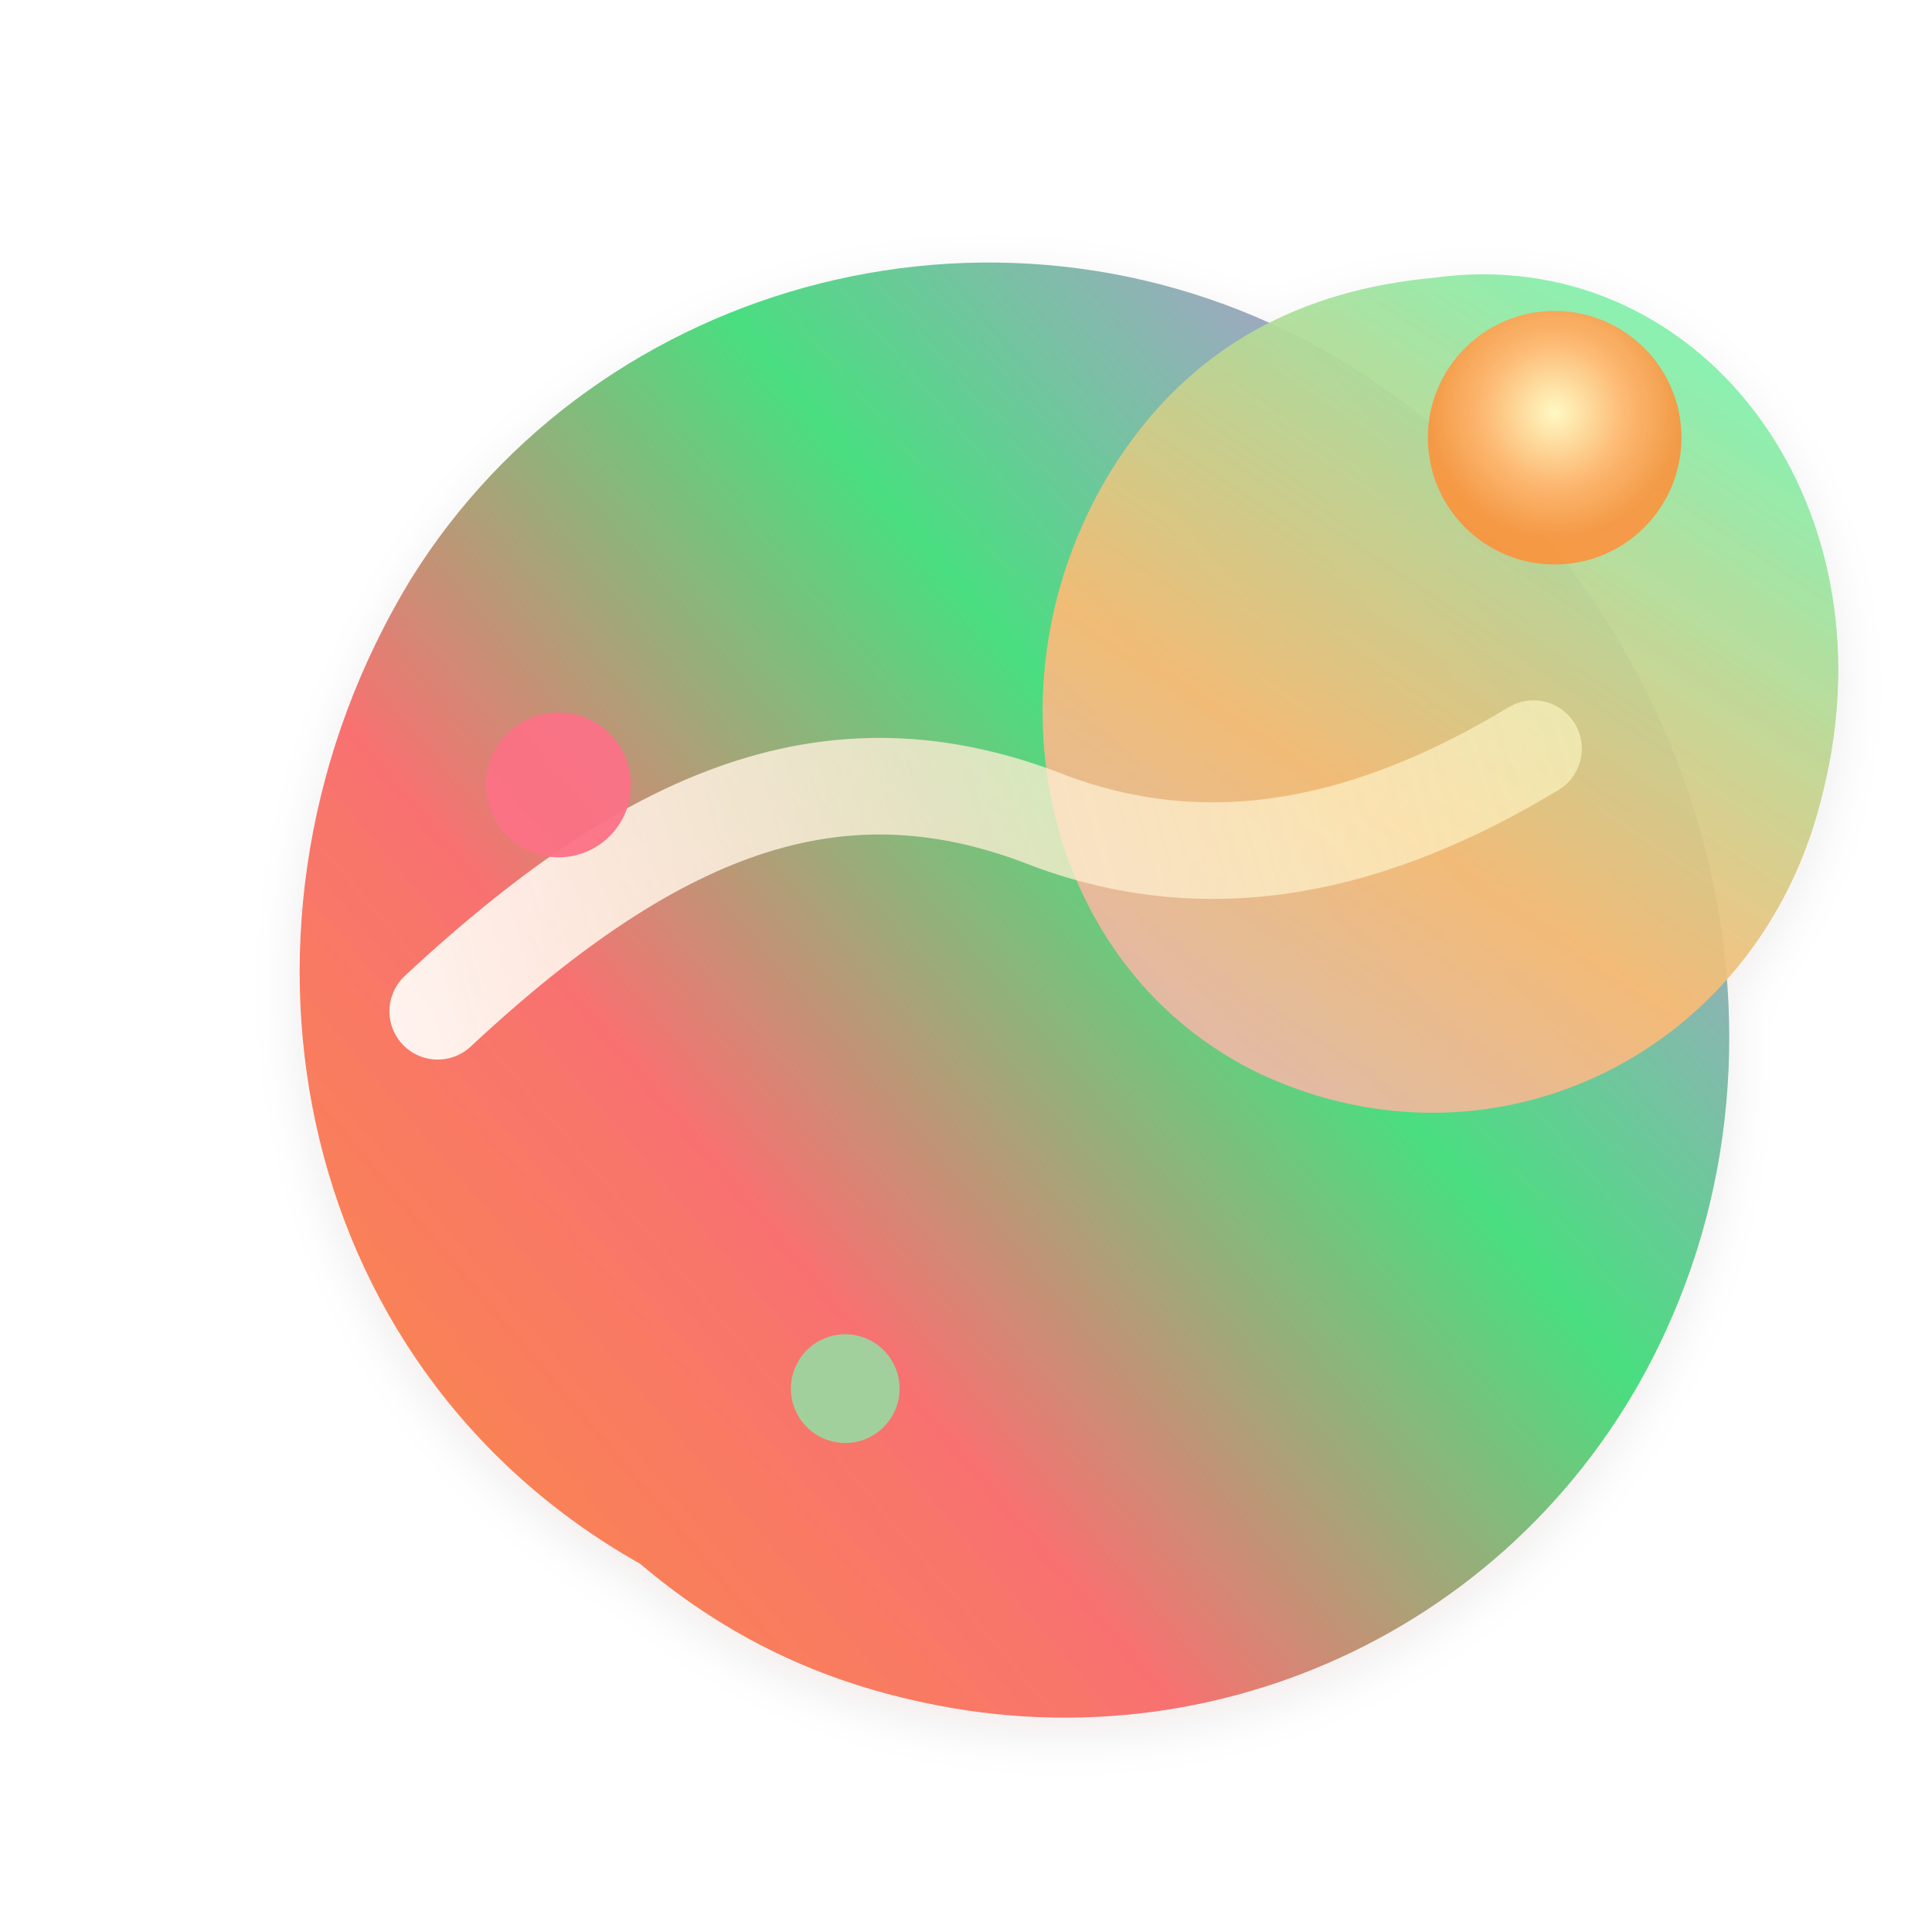
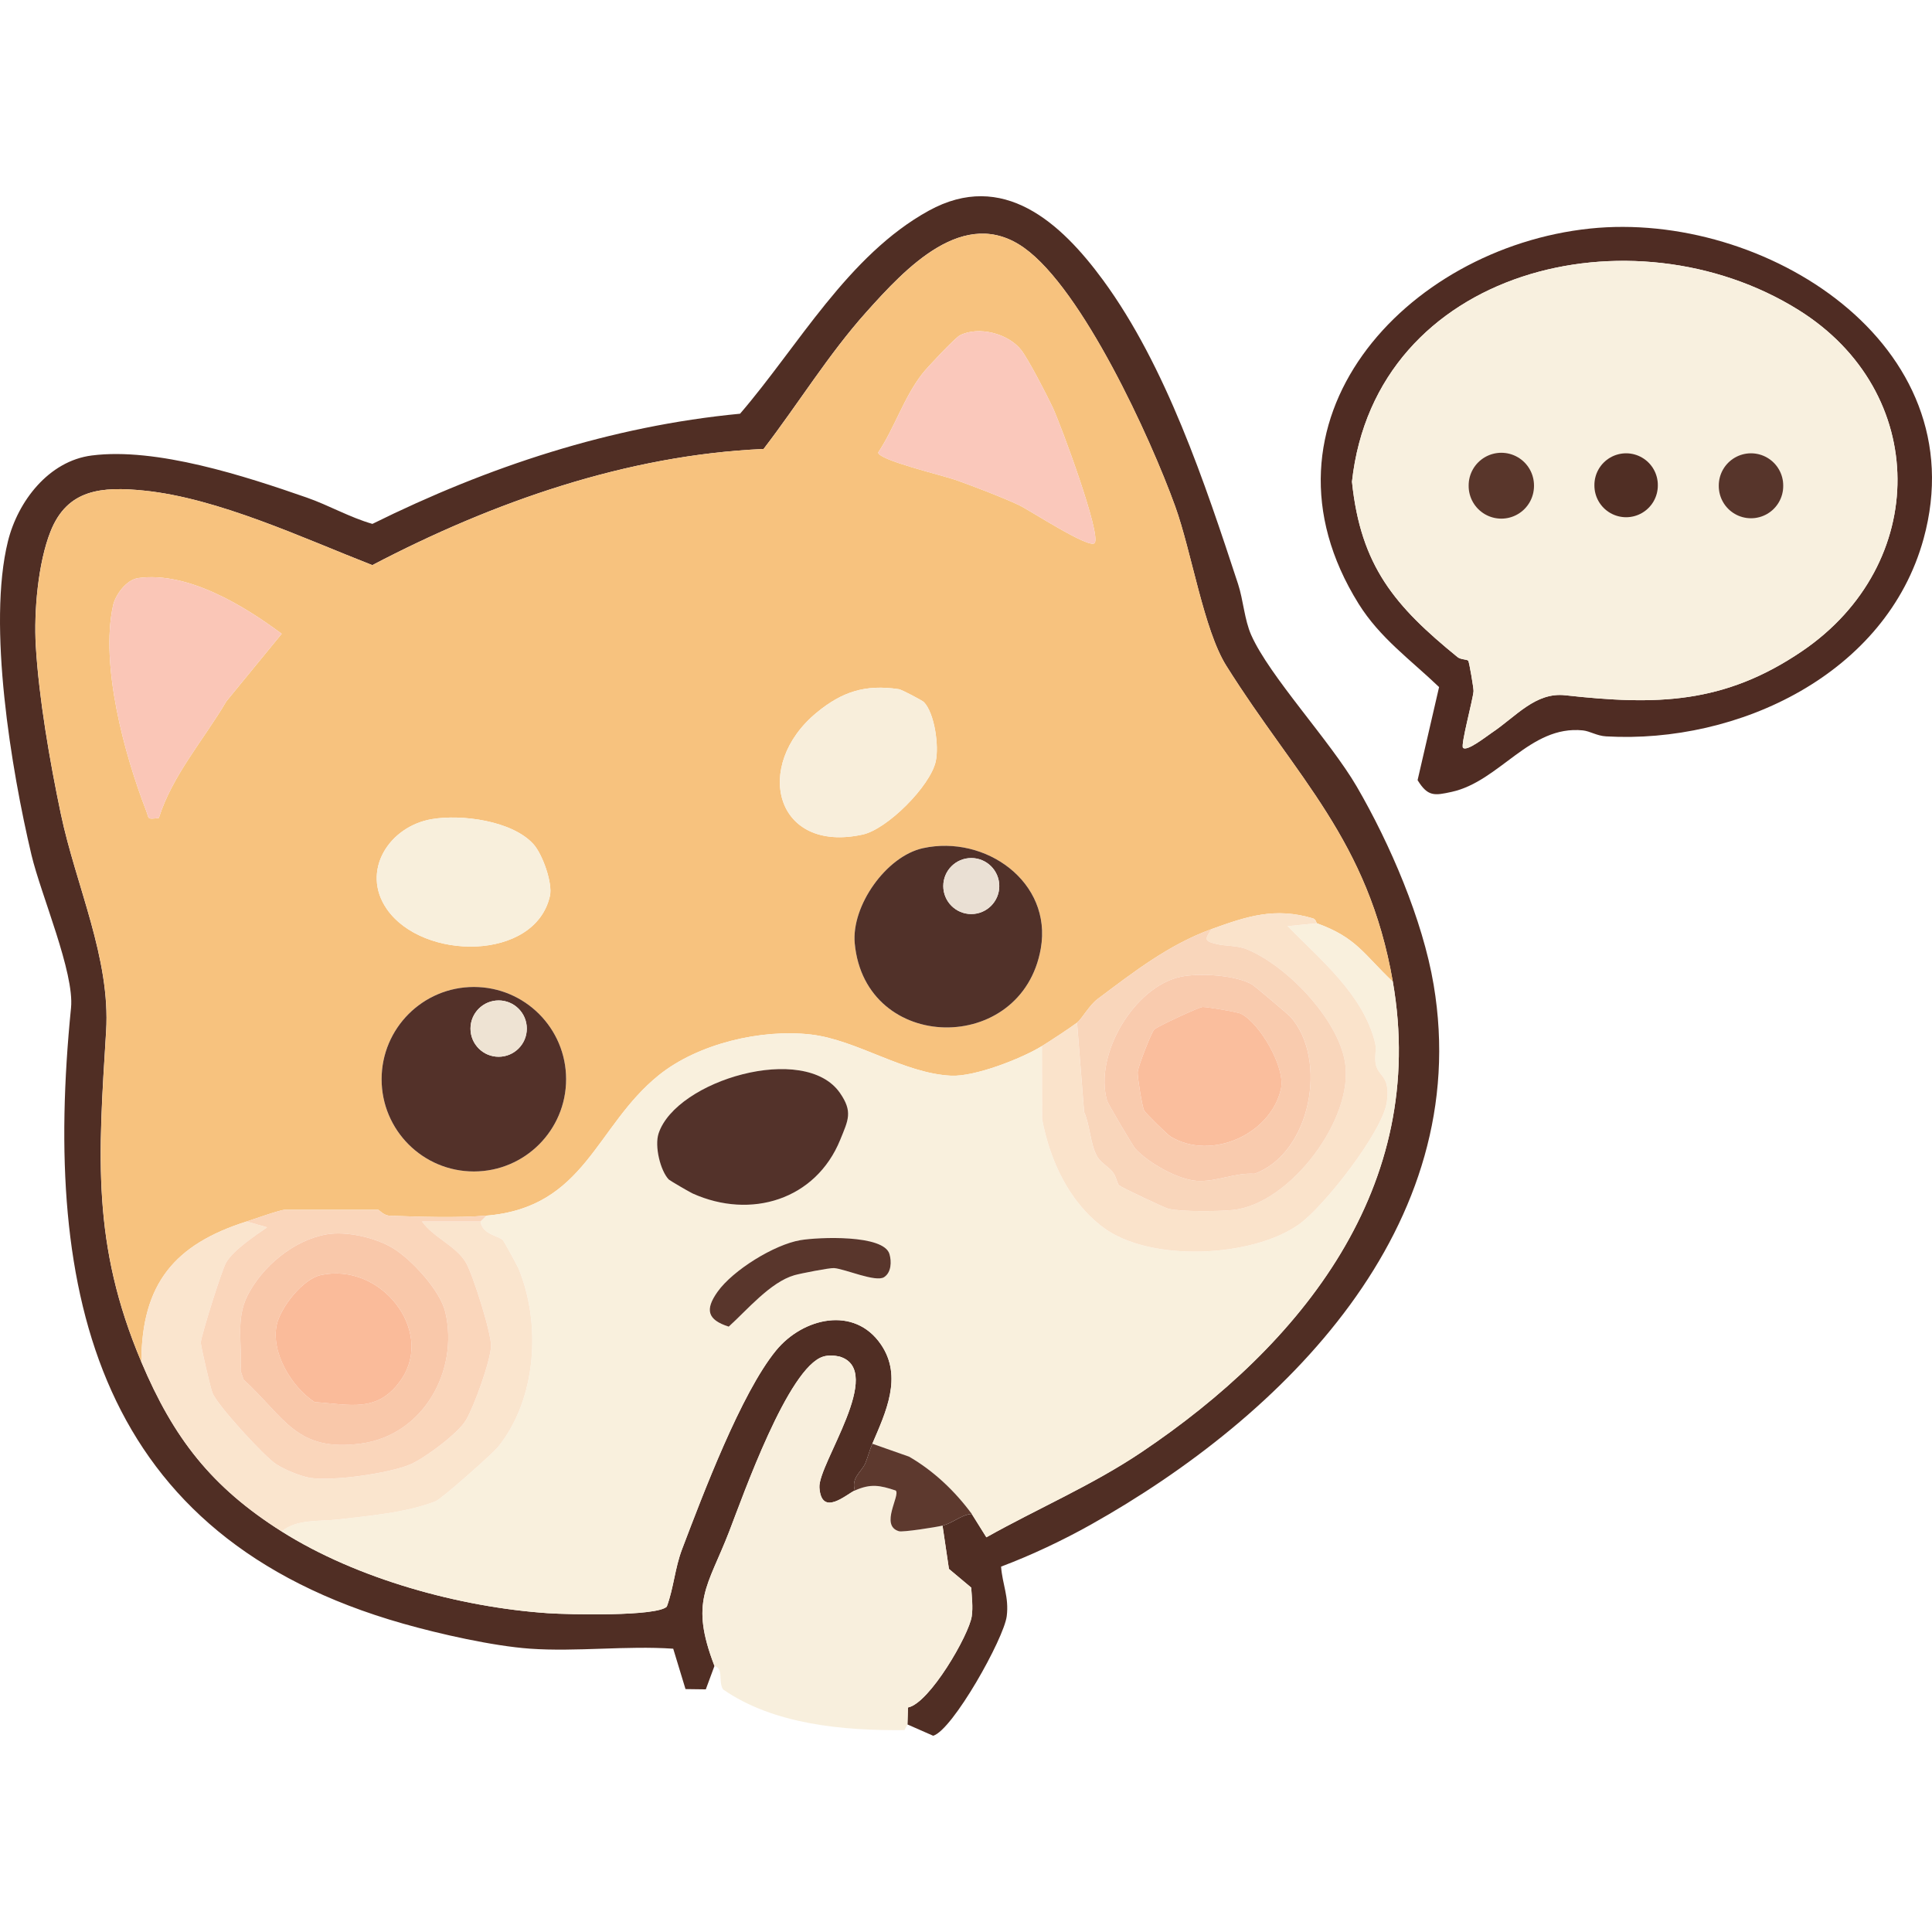
- <svg xmlns="http://www.w3.org/2000/svg" viewBox="0 0 64 64" role="img" aria-label="Todo Think">
-   <defs>
-     <linearGradient id="f-a" x1="4" y1="52" x2="56" y2="8" gradientUnits="userSpaceOnUse">
-       <stop stop-color="#fb923c" />
-       <stop offset="0.35" stop-color="#f87171" />
-       <stop offset="0.62" stop-color="#4ade80" />
-       <stop offset="1" stop-color="#e879f9" />
-     </linearGradient>
-     <linearGradient id="f-b" x1="44" y1="4" x2="20" y2="40" gradientUnits="userSpaceOnUse">
-       <stop stop-color="#86efac" stop-opacity="0.95" />
-       <stop offset="0.42" stop-color="#fdba74" stop-opacity="0.92" />
-       <stop offset="1" stop-color="#d8b4fe" stop-opacity="0.9" />
-     </linearGradient>
-     <linearGradient id="f-stroke" x1="10" y1="36" x2="54" y2="24" gradientUnits="userSpaceOnUse">
-       <stop stop-color="#ffffff" stop-opacity="0.96" />
-       <stop offset="0.5" stop-color="#ffedd5" stop-opacity="0.78" />
-       <stop offset="1" stop-color="#fef9c3" stop-opacity="0.62" />
-     </linearGradient>
-     <radialGradient id="f-spark" cx="50%" cy="40%" r="50%">
-       <stop offset="0" stop-color="#fef9c3" />
-       <stop offset="0.55" stop-color="#fdba74" />
-       <stop offset="1" stop-color="#fb923c" stop-opacity="0.9" />
-     </radialGradient>
-     <filter id="f-soft" x="-12" y="-12" width="88" height="88" color-interpolation-filters="sRGB">
-       <feDropShadow dx="0" dy="1.5" stdDeviation="2.2" flood-color="#c084fc" flood-opacity="0.2" />
-       <feDropShadow dx="0" dy="0.5" stdDeviation="0.8" flood-color="#431407" flood-opacity="0.08" />
-     </filter>
-   </defs>
-   <g filter="url(#f-soft)">
-     <path fill="url(#f-a)" d="M 21.2 51.8 C 9.5 45.2 6.8 30.4 13.6 19.2 C 19.8 9.2 33.4 5.5 44.2 11.8 C 55.6 18.6 60.2 32.5 55.4 43.6 C 51.2 53.4 40.8 58.6 30.6 56.4 C 26.8 55.6 23.8 54 21.2 51.8 Z" />
-     <path fill="url(#f-b)" d="M 47.5 9.2 C 56.2 8 62.8 16.5 60.4 26.2 C 58.4 34.8 49.6 39.2 41.8 35.6 C 34.6 32.2 32.4 22.8 36.8 15.6 C 39.4 11.4 43.2 9.6 47.5 9.2 Z" />
-     <path stroke="url(#f-stroke)" fill="none" stroke-width="3.2" stroke-linecap="round" stroke-linejoin="round" d="M 14.5 33.5 C 22 26.5 28 24.5 34.8 27.2 C 40.2 29.2 45.5 28 50.8 24.8" />
-     <circle cx="51.5" cy="14.5" r="4.2" fill="url(#f-spark)" />
-     <circle cx="18.5" cy="26" r="2.4" fill="#fb7185" opacity="0.95" />
-     <circle cx="28" cy="46" r="1.8" fill="#86efac" opacity="0.75" />
-   </g>
+ <svg xmlns="http://www.w3.org/2000/svg" t="1776145854337" class="icon" viewBox="0 0 1024 1024" version="1.1" p-id="153709" width="200" height="200">
+   <path d="M378.675 882.995l-4.582 12.399-10.761-0.145-6.511-21.402c-24.798-1.698-51.345 1.724-75.921-0.017-19.61-1.391-47.872-7.765-67.302-13.286-161.98-46.029-191.215-173.713-175.957-326.315 1.877-18.816-15.923-59.844-20.983-81.186C5.956 407.859-6.75 331.153 4.207 286.899c5.248-21.205 21.606-42.564 44.407-45.483 34.338-4.395 81.28 10.923 113.971 22.306 11.665 4.062 22.835 10.539 34.799 13.952 61.338-30.362 126.268-51.831 194.859-58.394 30.78-35.729 57.199-84.053 100.053-107.622 39.279-21.606 69.982 6.306 92.373 36.847 33.374 45.517 53.973 107.58 71.509 160.964 2.816 8.576 3.371 18.927 6.989 27.102 9.711 21.922 41.83 56.064 55.979 80.401 17.57 30.225 34.918 70.528 40.713 104.969 21.606 128.324-79.13 228.634-181.743 286.174-14.763 8.277-31.667 16.273-47.531 22.221 0.725 9.489 4.275 16.179 3.004 26.266-1.502 11.913-28.646 60.339-38.98 63.386l-13.653-5.999 0.282-8.986c11.401-2.185 32.384-38.477 33.801-48.35 0.7-4.83 0.026-10.3-0.29-15.198l-11.802-9.89-3.396-22.955c5.623-1.374 9.873-5.777 15.497-6.195l7.74 12.39c27.255-15.283 56.081-27.563 82.074-45.013 85.376-57.31 152.209-140.894 133.359-249.446-13.056-75.213-50.987-108.058-88.26-167.467-12.015-19.149-18.398-60.39-27.093-84.497-13.158-36.497-49.109-114.876-80.009-136.969-31.872-22.784-62.942 10.829-83.669 33.954-20.002 22.315-36.13 48.683-54.494 72.593-72.38 3.174-143.403 28.075-207.377 61.568-36.634-14.293-81.698-35.516-120.951-39.501-22.391-2.27-40.636-0.828-49.57 21.581-6.673 16.742-8.883 42.718-7.842 60.621 1.621 27.691 7.441 61.372 13.252 89.037 8.03 38.263 26.428 76.553 24.021 115.337-4.113 66.321-7.697 112.768 18.662 175.198 17.101 40.508 37.222 66.406 74.394 89.89 39.945 25.242 94.455 40.149 141.099 43.332 10.735 0.734 57.694 1.835 63.036-3.482 3.746-10.197 4.19-20.19 8.149-30.592 10.94-28.749 31.215-82.577 49.783-105.207 14.182-17.289 41.438-23.834 55.569-3.149 11.708 17.143 2.449 36.122-4.557 52.608-1.621 3.814-2.338 7.014-3.686 10.24-2.014 4.813-7.654 7.595-5.606 14.558-4.369 1.937-17.673 14.319-18.765-1.553-0.853-12.407 35.26-62.012 10.692-69.427-2.842-0.631-5.845-0.845-8.653 0-18.586 5.589-42.564 73.839-49.869 92.732-11.418 29.525-20.992 36.924-7.799 71.236z" fill="#502E24" p-id="153710" />
+   <path d="M453.069 790.007c8.422-3.729 13.269-2.79 21.692 0 2.603 2.483-8.576 18.551 1.698 21.572 2.065 0.606 19.627-2.133 23.108-2.978l3.396 22.955 11.802 9.89c0.316 4.898 0.99 10.368 0.29 15.198-1.425 9.873-22.409 46.165-33.801 48.35l-0.282 8.986-1.596 3.012c-32.358 0.333-69.257-2.918-96.102-21.547-2.057-3.046-0.802-7.492-2.031-10.342-0.759-1.758-2.5-1.971-2.56-2.133-13.193-34.321-3.618-41.719 7.799-71.236 7.305-18.893 31.283-87.142 49.869-92.732 2.807-0.845 5.811-0.631 8.653 0 24.567 7.415-11.546 57.02-10.692 69.427 1.092 15.872 14.396 3.49 18.765 1.553z" fill="#F8EFDD" p-id="153711" />
+   <path d="M738.236 520.337c-15.428-14.549-19.123-23.347-40.294-30.993-0.188-0.068-0.41-2.091-2.091-2.594-20.036-5.982-34.782-1.161-53.7 5.692-22.707 8.226-41.293 22.741-60.501 37.137-4.267 3.2-8.311 10.547-10.786 12.459-3.012 2.321-14.43 9.847-18.594 12.399-10.957 6.699-35.533 16.29-48.094 15.71-25.071-1.169-50.167-19.046-74.411-21.837-26.368-3.029-59.827 4.864-80.572 21.564-33.604 27.051-38.844 70.093-91.383 74.445-15.3 1.271-35.533 0.623-51.183 0.043-3.354-0.128-5.717-3.14-6.161-3.14H150.869c-2.381 0-17.135 5.239-20.147 6.195-38.101 12.092-55.654 32.862-55.791 74.394-26.359-62.421-22.775-108.868-18.662-175.198 2.406-38.793-15.991-77.073-24.021-115.337-5.803-27.665-11.631-61.346-13.252-89.037-1.05-17.903 1.161-43.878 7.842-60.621 8.934-22.409 27.17-23.859 49.57-21.581 39.253 3.985 84.318 25.207 120.951 39.501 63.983-33.493 134.997-58.402 207.377-61.568 18.355-23.919 34.492-50.287 54.494-72.593 20.736-23.125 51.797-56.738 83.669-33.954 30.899 22.084 66.85 100.471 80.009 136.969 8.687 24.107 15.07 65.348 27.093 84.497 37.274 59.401 75.204 92.245 88.26 167.467zM580.147 287.855c3.823-4.087-17.903-62.831-22.332-72.209-3.081-6.519-12.715-25.131-16.478-30.02-6.827-8.875-22.622-12.945-32.563-7.893-2.5 1.271-17.289 16.939-19.934 20.361-9.813 12.663-14.583 28.45-23.364 41.719-0.026 4.053 34.406 12.177 41.165 14.601 10.197 3.652 23.586 8.73 33.28 13.218 5.538 2.56 37.257 23.39 40.218 20.215zM84.19 433.545c7.125-22.613 23.868-41.583 35.797-61.867l29.312-35.763c-20.215-15.061-49.954-33.135-76.015-29.534-6.238 0.862-12.117 8.806-13.363 14.532-6.878 31.462 5.965 78.848 17.502 108.655 1.741 4.489 0.145 4.787 6.767 3.977z m405.495-61.423c-0.742-0.777-11.639-6.596-13.303-6.844-17.775-2.645-30.037 1.314-43.52 12.416-34.014 28.023-22.127 74.803 24.346 64.64 13.116-2.867 35.84-25.685 38.741-38.741 1.826-8.209-0.589-25.566-6.272-31.471z m-260.745 62.02c-22.844 3.874-37.751 27.554-23.979 47.582 19.012 27.639 78.703 27.785 86.511-6.835 1.527-6.775-3.908-22.144-8.772-27.503-11.221-12.373-37.99-15.915-53.76-13.235z m260.275 15.403c-19.482 4.258-38.067 30.575-36.173 50.517 5.521 58.334 88.721 59.418 98.611 2.637 6.135-35.268-29.363-60.382-62.43-53.154zM300.049 572.006c0-26.999-21.888-48.896-48.896-48.896s-48.896 21.888-48.896 48.896 21.888 48.896 48.896 48.896 48.896-21.888 48.896-48.896z" fill="#F7C27E" p-id="153712" />
+   <path d="M697.941 489.335c21.18 7.654 24.866 16.444 40.294 30.993 18.842 108.553-47.983 192.137-133.359 249.446-26.001 17.451-54.818 29.73-82.074 45.013l-7.74-12.39c-8.934-12.134-20.181-22.793-33.195-30.345l-19.499-6.852c7.014-16.486 16.265-35.465 4.557-52.608-14.131-20.685-41.378-14.14-55.569 3.149-18.56 22.63-38.844 76.459-49.783 105.207-3.959 10.402-4.403 20.403-8.149 30.592-5.342 5.316-52.301 4.215-63.036 3.482-46.643-3.183-101.154-18.091-141.099-43.332 7.859-6.673 20.25-5.222 29.389-6.306 15.846-1.869 36.634-3.55 52.224-9.719 3.157-1.246 29.926-24.892 33.135-28.86 20.284-25.114 22.972-65.109 10.752-94.558-0.58-1.408-7.663-14.387-8.269-14.985-2.321-2.295-10.94-3.055-11.836-9.847l3.098-3.098c52.54-4.352 57.779-47.394 91.383-74.445 20.753-16.708 54.204-24.602 80.572-21.564 24.243 2.79 49.34 20.668 74.411 21.837 12.561 0.58 37.146-9.003 48.094-15.71l0.077 38.673c4.13 21.914 14.182 43.836 32.41 57.481 24.747 18.526 78.993 16.034 103.825-1.69 13.312-9.506 44.527-49.357 46.524-65.058 1.715-13.466-3.985-12.988-5.717-18.987-1.152-3.994 0.341-8.439-0.495-11.904-6.153-25.583-28.715-44.006-46.43-62.063l15.497-1.545zM354.449 625.152c0.512 0.529 11.034 6.69 12.706 7.441 30.805 13.833 65.246 3.345 78.199-28.527 4.258-10.479 6.724-14.805-0.137-24.747-18.586-26.914-86.835-6.758-96.154 21.436-2.227 6.741 0.939 19.746 5.385 24.397z m69.769 32.162c-13.833 2.347-35.78 15.898-43.913 27.375-6.673 9.412-5.478 14.831 5.931 18.449 9.668-8.713 22.059-23.586 34.842-27.264 3.123-0.896 18.637-3.942 20.983-3.763 5.845 0.444 22.093 7.671 26.53 4.804 3.874-2.5 3.994-8.269 2.85-12.228-3.046-10.496-37.811-8.969-47.223-7.373z" fill="#F9F0DD" p-id="153713" />
+   <path d="M130.697 647.415l10.854 3.106c-6.494 4.54-17.715 11.887-21.683 18.62-2.27 3.849-13.073 38.204-13.431 42.351-0.137 1.57 5.163 24.32 6.187 26.846 2.688 6.613 27.145 33.306 33.647 37.649 4.139 2.765 12.8 6.366 17.57 7.219 11.767 2.099 42.607-2.253 53.717-7.074 7.706-3.345 25.216-16.384 29.355-23.339 4.361-7.33 13.022-31.292 13.346-39.305 0.265-6.63-9.626-38.042-13.346-44.339-5.214-8.815-17.476-13.414-23.219-21.717h30.993c0.905 6.793 9.515 7.543 11.836 9.839 0.606 0.597 7.689 13.577 8.269 14.985 12.22 29.449 9.532 69.444-10.752 94.558-3.209 3.968-29.978 27.614-33.135 28.86-15.59 6.17-36.378 7.851-52.224 9.719-9.139 1.075-21.521-0.367-29.389 6.306-37.163-23.484-57.293-49.382-74.394-89.89 0.145-41.532 17.698-62.302 55.791-74.394z" fill="#FAE5CE" p-id="153714" />
+   <path d="M462.362 765.21l19.499 6.852c13.013 7.552 24.26 18.21 33.195 30.345-5.632 0.427-9.873 4.821-15.497 6.195-3.482 0.853-21.043 3.593-23.108 2.978-10.274-3.021 0.905-19.089-1.698-21.572-8.422-2.799-13.261-3.738-21.692 0-2.039-6.972 3.601-9.754 5.606-14.558 1.348-3.226 2.065-6.417 3.686-10.24z" fill="#5D392E" p-id="153715" />
+   <path d="M697.941 489.335l-15.497 1.545c17.715 18.057 40.269 36.48 46.43 62.063 0.836 3.465-0.657 7.91 0.495 11.904 1.732 5.999 7.441 5.521 5.717 18.987-2.005 15.701-33.212 55.552-46.524 65.058-24.832 17.724-79.07 20.215-103.825 1.69-18.227-13.645-28.288-35.558-32.41-57.481l-0.077-38.673c4.173-2.551 15.582-10.078 18.594-12.399l3.755 47.386c3.217 7.134 3.174 17.323 7.117 23.885 1.766 2.935 5.581 4.975 7.876 7.714 2.031 2.423 2.423 6.195 3.507 7.236s24.346 12.032 26.291 12.459c7.33 1.613 25.728 1.374 33.715 0.631 30.404-2.825 64.87-48.529 59.716-78.575-3.951-23.006-30.839-50.944-51.951-59.614-5.154-2.116-11.017-1.638-15.735-2.714-7.407-1.69-6.417-2.765-3.012-8.004 18.918-6.852 33.673-11.674 53.7-5.692 1.681 0.503 1.903 2.526 2.091 2.594z" fill="#FAE3CB" p-id="153716" />
+   <path d="M257.783 644.318l-3.098 3.098h-30.993c5.743 8.303 18.005 12.902 23.219 21.726 3.721 6.298 13.611 37.709 13.346 44.339-0.324 8.013-8.977 31.983-13.346 39.305-4.139 6.955-21.649 19.994-29.355 23.339-11.11 4.821-41.95 9.173-53.717 7.074-4.77-0.853-13.431-4.446-17.57-7.219-6.502-4.343-30.959-31.036-33.647-37.649-1.024-2.517-6.323-25.267-6.187-26.846 0.358-4.147 11.162-38.494 13.431-42.351 3.968-6.724 15.181-14.071 21.683-18.62l-10.854-3.106c3.012-0.956 17.766-6.195 20.147-6.195h49.596c0.444 0 2.807 3.012 6.161 3.14 15.65 0.58 35.883 1.229 51.183-0.043z m-84.651 9.907c-17.442 3.021-34.057 16.947-41.941 32.427-6.417 12.595-2.697 26.044-3.661 39.885l1.545 4.651c22.067 20.233 27.844 38.417 62.02 33.963 33.22-4.326 52.207-38.639 44.945-69.658-2.679-11.46-17.911-28.058-27.93-34.048-9.259-5.538-24.508-9.045-34.978-7.228z" fill="#FAD6BB" p-id="153717" />
+   <path d="M300.049 572.006c0 26.999-21.888 48.896-48.896 48.896s-48.896-21.888-48.896-48.896 21.888-48.896 48.896-48.896 48.896 21.888 48.896 48.896z m-20.83-26.829c0-8.243-6.682-14.925-14.925-14.925s-14.925 6.682-14.925 14.925 6.682 14.925 14.925 14.925 14.925-6.682 14.925-14.925z" fill="#533129" p-id="153718" />
+   <path d="M489.216 449.545c33.067-7.236 68.565 17.886 62.43 53.154-9.882 56.789-93.082 55.706-98.611-2.637-1.886-19.951 16.691-46.259 36.173-50.517z m40.422 20.079c0-8.192-6.647-14.839-14.839-14.839s-14.839 6.647-14.839 14.839 6.647 14.839 14.839 14.839 14.839-6.647 14.839-14.839z" fill="#513129" p-id="153719" />
+   <path d="M580.147 287.855c-2.961 3.174-34.679-17.655-40.218-20.215-9.694-4.48-23.091-9.557-33.28-13.218-6.758-2.423-41.19-10.547-41.165-14.601 8.772-13.269 13.551-29.056 23.364-41.719 2.654-3.422 17.442-19.089 19.934-20.361 9.933-5.052 25.737-0.981 32.563 7.893 3.763 4.89 13.397 23.492 16.478 30.02 4.42 9.378 26.146 68.113 22.332 72.209z" fill="#FAC8BB" p-id="153720" />
+   <path d="M84.19 433.545c-6.622 0.802-5.026 0.512-6.767-3.977-11.537-29.798-24.38-77.184-17.502-108.655 1.254-5.726 7.125-13.67 13.363-14.532 26.061-3.601 55.799 14.473 76.015 29.534l-29.312 35.763c-11.921 20.275-28.663 39.253-35.797 61.867z" fill="#FAC6B7" p-id="153721" />
+   <path d="M642.142 492.433c-3.413 5.248-4.403 6.315 3.012 8.004 4.719 1.075 10.581 0.597 15.735 2.714 21.111 8.67 48 36.608 51.951 59.614 5.163 30.046-29.303 75.75-59.716 78.575-7.987 0.742-26.385 0.981-33.715-0.631-1.946-0.427-25.25-11.452-26.291-12.459s-1.476-4.813-3.507-7.236c-2.295-2.739-6.11-4.779-7.876-7.714-3.942-6.562-3.9-16.751-7.117-23.885l-3.755-47.386c2.475-1.911 6.519-9.259 10.786-12.459 19.209-14.396 37.794-28.911 60.501-37.137z m-16.538 25.31c-24.405 5.333-45.892 41.165-38.81 65.698 0.41 1.417 13.602 23.902 14.933 25.361 6.793 7.415 22.391 16.401 32.555 17.067 10.564 0.691 19.917-4.395 30.609-3.746 29.935-10.854 39.134-60.587 19.115-83.2-0.887-0.998-19.046-16.333-20.181-17.015-8.661-5.197-28.407-6.315-38.212-4.164z" fill="#F9D6BB" p-id="153722" />
+   <path d="M228.941 434.142c15.761-2.671 42.53 0.87 53.76 13.235 4.864 5.359 10.308 20.727 8.772 27.503-7.817 34.628-67.499 34.475-86.511 6.835-13.773-20.019 1.135-43.699 23.979-47.582z" fill="#F8EFDC" p-id="153723" />
+   <path d="M489.685 372.122c5.683 5.905 8.098 23.262 6.272 31.471-2.901 13.056-25.626 35.874-38.741 38.741-46.473 10.155-58.359-36.617-24.346-64.64 13.474-11.102 25.745-15.053 43.52-12.416 1.664 0.247 12.553 6.067 13.303 6.844z" fill="#F8EEDB" p-id="153724" />
+   <path d="M354.449 625.152c-4.446-4.651-7.612-17.655-5.385-24.397 9.318-28.203 77.577-48.358 96.154-21.436 6.869 9.941 4.395 14.268 0.137 24.747-12.954 31.872-47.394 42.359-78.199 28.527-1.673-0.751-12.194-6.912-12.706-7.441z" fill="#53322A" p-id="153725" />
+   <path d="M424.218 657.314c9.412-1.596 44.177-3.123 47.223 7.373 1.143 3.951 1.024 9.719-2.85 12.228-4.437 2.867-20.685-4.361-26.53-4.804-2.347-0.179-17.869 2.867-20.983 3.763-12.791 3.678-25.173 18.551-34.842 27.264-11.401-3.618-12.604-9.037-5.931-18.449 8.141-11.477 30.08-25.028 43.913-27.375z" fill="#59362C" p-id="153726" />
+   <path d="M173.133 654.225c10.479-1.818 25.719 1.69 34.978 7.228 10.01 5.99 25.25 22.588 27.93 34.048 7.262 31.027-11.725 65.331-44.945 69.658-34.176 4.454-39.953-13.73-62.02-33.963l-1.545-4.651c0.964-13.841-2.756-27.281 3.661-39.885 7.885-15.479 24.499-29.406 41.941-32.427z m-3.174 21.606c-9.591 2.099-21.308 17.237-23.279 26.317-3.174 14.618 7.774 32.913 20.045 40.977 19.098 1.297 33.732 5.956 46.029-12.1 17.536-25.754-10.846-62.199-42.795-55.202z" fill="#F9C8AA" p-id="153727" />
+   <path d="M264.294 545.178m-14.925 0a14.925 14.925 0 1 0 29.85 0 14.925 14.925 0 1 0-29.85 0Z" fill="#EEE3D3" p-id="153728" />
+   <path d="M514.799 469.623m-14.839 0a14.839 14.839 0 1 0 29.679 0 14.839 14.839 0 1 0-29.679 0Z" fill="#EAE0D4" p-id="153729" />
+   <path d="M625.604 517.743c9.805-2.142 29.551-1.033 38.212 4.164 1.135 0.683 19.302 16.017 20.181 17.015 20.019 22.605 10.82 72.346-19.115 83.2-10.692-0.649-20.045 4.437-30.609 3.746-10.163-0.666-25.762-9.643-32.555-17.067-1.331-1.459-14.524-23.945-14.933-25.361-7.074-24.533 14.404-60.356 38.81-65.698z m-13.875 27.955c-1.562 1.63-8.721 20.019-8.755 22.665-0.034 3.029 2.321 17.997 3.439 20.25 0.64 1.28 12.331 12.809 14.054 13.841 21.564 12.928 53.035-1.246 58.453-25.284 2.56-11.341-11.204-34.884-21.205-39.868-1.929-0.964-18.022-3.644-20.301-3.584-1.886 0.051-24.132 10.351-25.694 11.989z" fill="#F9CBAE" p-id="153730" />
+   <path d="M169.958 675.831c31.957-7.006 60.339 29.449 42.795 55.202-12.297 18.057-26.94 13.397-46.029 12.1-12.271-8.064-23.219-26.359-20.045-40.977 1.971-9.079 13.687-24.218 23.279-26.317z" fill="#FABB9A" p-id="153731" />
+   <path d="M611.729 545.698c1.562-1.638 23.808-11.938 25.694-11.989 2.287-0.06 18.381 2.62 20.301 3.584 9.993 4.983 23.757 28.527 21.205 39.868-5.419 24.03-36.89 38.212-58.453 25.284-1.724-1.033-13.423-12.553-14.054-13.841-1.118-2.253-3.473-17.212-3.439-20.25 0.034-2.645 7.194-21.035 8.755-22.665z" fill="#FABE9D" p-id="153732" />
+   <path d="M842.735 121.139c92.297-9.66 205.184 61.124 176.811 164.412-19.678 71.62-98.15 108.791-168.303 104.738-4.958-0.29-8.457-2.765-12.314-3.166-28.1-2.867-44.041 27.042-69.555 32.597-9.088 1.98-12.595 2.603-18.022-6.221l11.392-49.34c-15.095-14.473-31.36-26.001-42.675-44.177-60.083-96.469 24.832-188.604 122.675-198.844z m-67.302 275.2c2.005 2.185 12.45-6.101 15.266-7.979 12.774-8.508 23.074-21.615 38.921-19.857 48.009 5.316 84.019 4.821 125.517-23.381 67.729-46.029 67.755-137.37-1.894-180.838-87.945-54.878-224.256-22.298-236.672 91.017 4.617 44.817 22.784 65.98 55.936 92.954 1.732 1.417 4.924 1.126 5.675 1.937 0.563 0.597 2.927 14.891 2.825 16.119-0.393 4.873-6.921 28.553-5.581 30.02z" fill="#4F2C23" p-id="153733" />
+   <path d="M775.433 396.339c-1.34-1.459 5.188-25.148 5.581-30.02 0.102-1.229-2.27-15.522-2.825-16.119-0.759-0.802-3.942-0.521-5.675-1.937-33.152-26.974-51.328-48.145-55.936-92.954 12.416-113.323 148.727-145.894 236.672-91.017 69.658 43.469 69.632 134.81 1.894 180.838-41.498 28.203-77.508 28.698-125.517 23.381-15.855-1.758-26.155 11.341-38.921 19.857-2.807 1.869-13.261 10.163-15.266 7.979z m37.623-138.906c0-9.566-7.757-17.323-17.323-17.323s-17.323 7.757-17.323 17.323 7.757 17.323 17.323 17.323 17.323-7.757 17.323-17.323z m65.63-0.23c0-9.284-7.526-16.811-16.811-16.811s-16.811 7.526-16.811 16.811 7.526 16.811 16.811 16.811 16.811-7.526 16.811-16.811z m66.475 0.273c0-9.438-7.654-17.084-17.084-17.084s-17.084 7.654-17.084 17.084 7.654 17.084 17.084 17.084 17.084-7.654 17.084-17.084z" fill="#F8F0DF" p-id="153734" />
+   <path d="M795.733 257.434m-17.323 0a17.323 17.323 0 1 0 34.645 0 17.323 17.323 0 1 0-34.645 0Z" fill="#59362B" p-id="153735" />
+   <path d="M928.068 257.476m-17.084 0a17.084 17.084 0 1 0 34.167 0 17.084 17.084 0 1 0-34.167 0Z" fill="#57352B" p-id="153736" />
+   <path d="M861.875 257.203m-16.811 0a16.811 16.811 0 1 0 33.621 0 16.811 16.811 0 1 0-33.621 0Z" fill="#502E24" p-id="153737" />
</svg>
